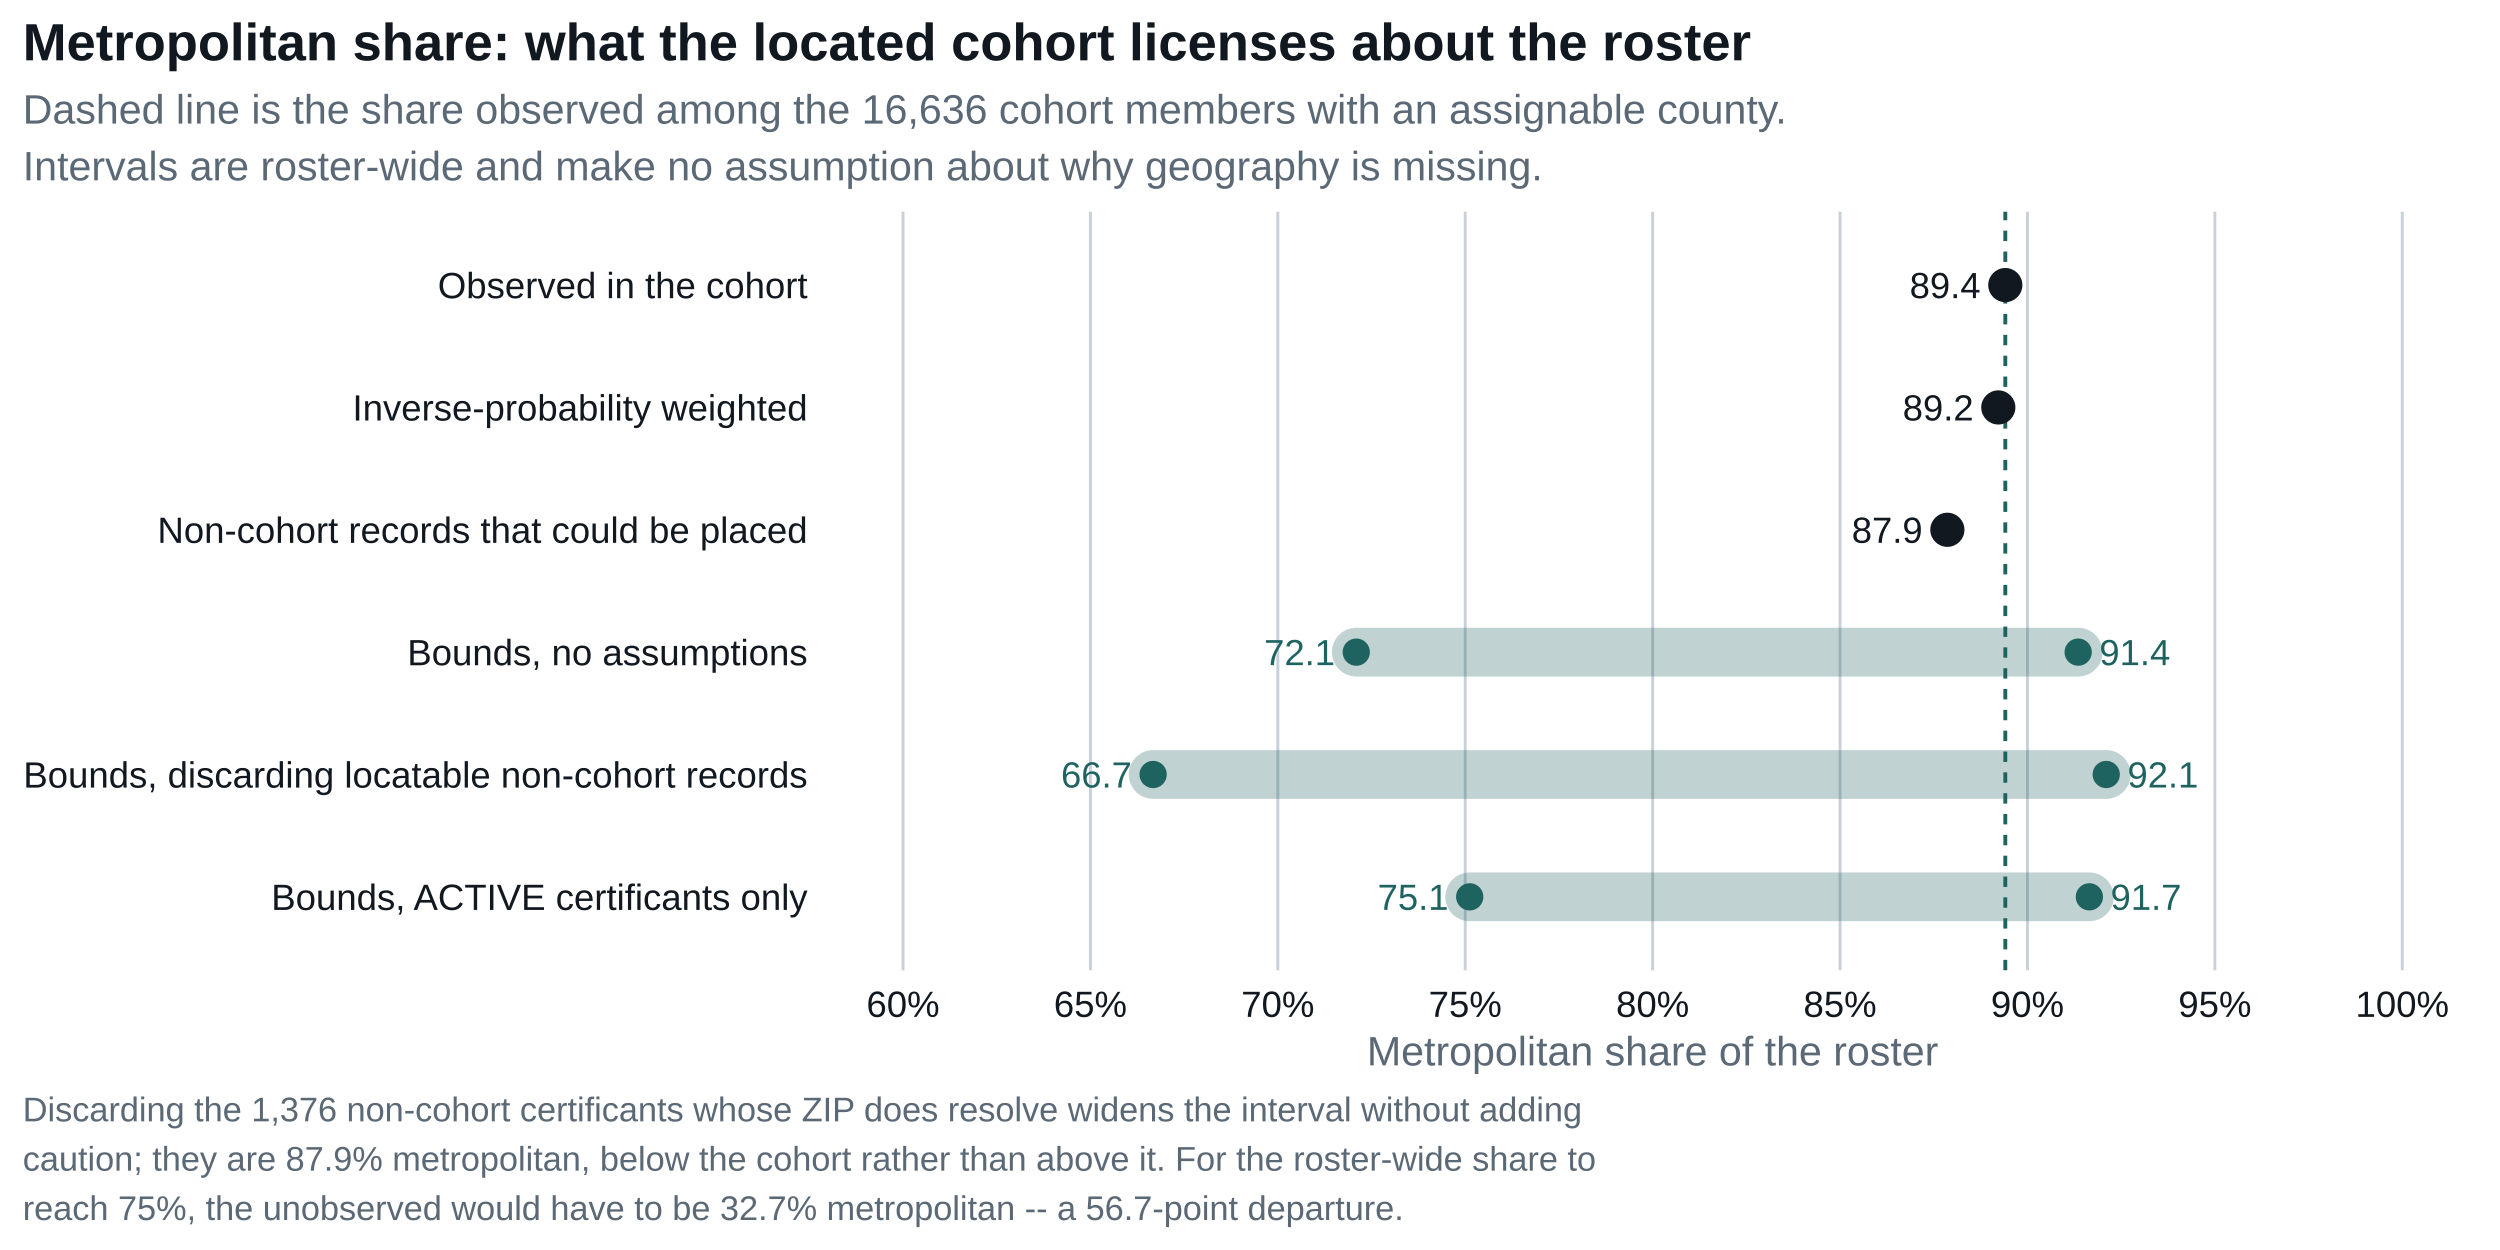
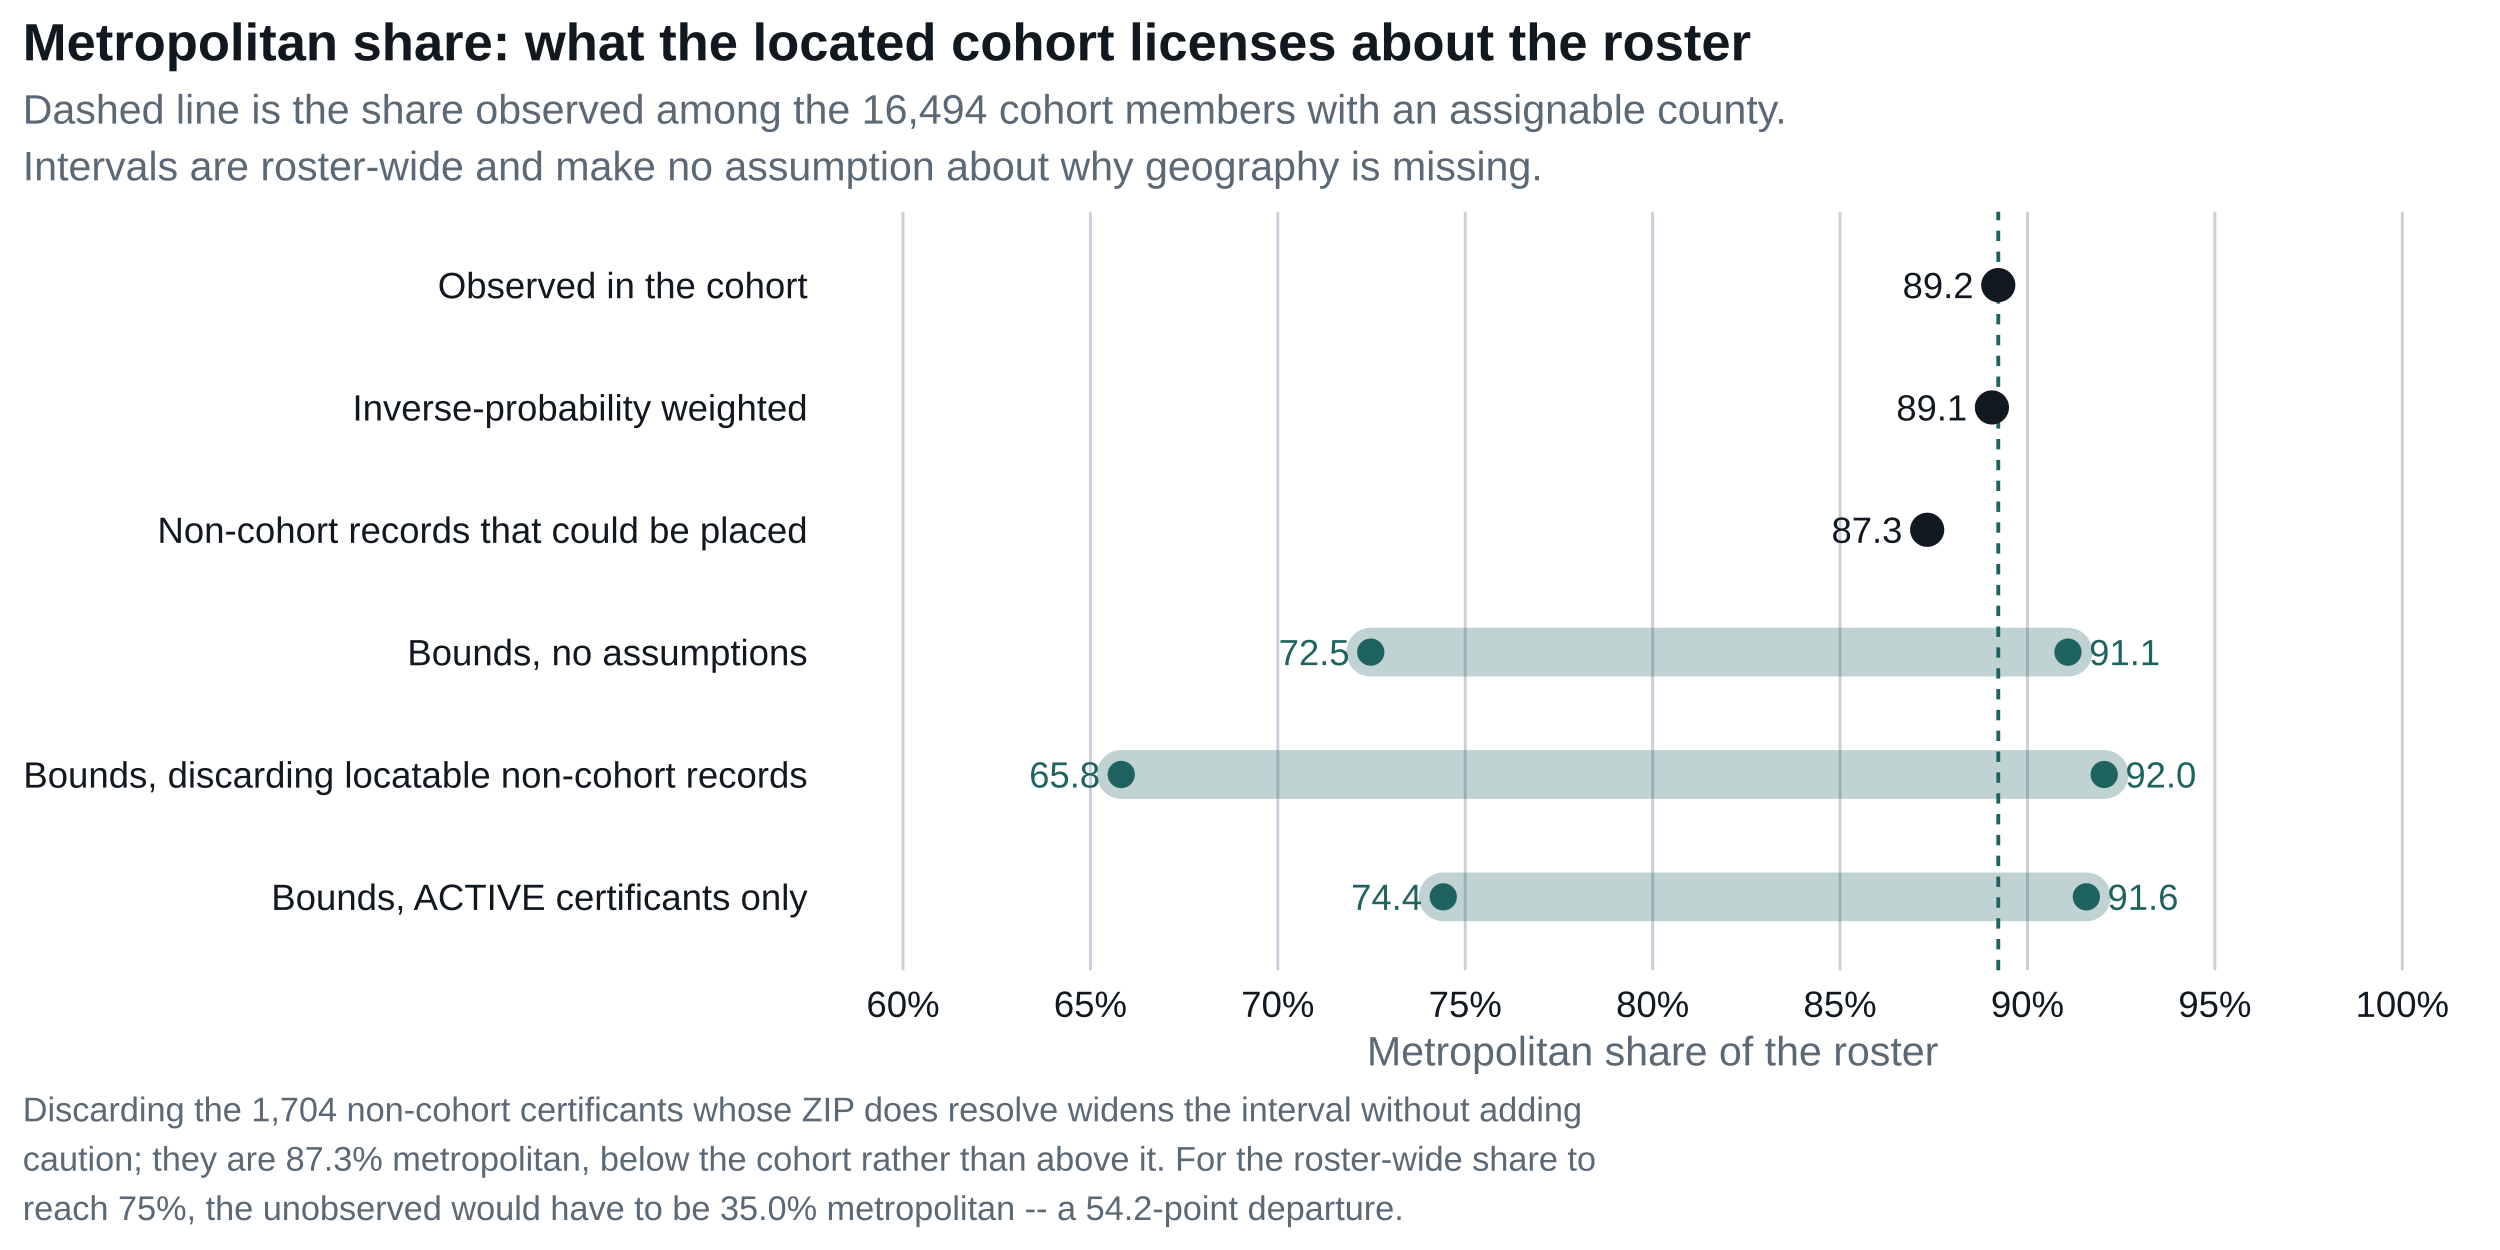
<svg xmlns="http://www.w3.org/2000/svg" width="547.20pt" height="273.60pt" viewBox="0 0 547.20 273.60">
  <g class="svglite">
    <defs>
      <style type="text/css">
    .svglite line, .svglite polyline, .svglite polygon, .svglite path, .svglite rect, .svglite circle {
      fill: none;
      stroke: #000000;
      stroke-linecap: round;
      stroke-linejoin: round;
      stroke-miterlimit: 10.00;
    }
    .svglite text {
      white-space: pre;
    }
    .svglite g.glyphgroup path {
      fill: inherit;
      stroke: none;
    }
  </style>
    </defs>
    <rect width="100%" height="100%" style="stroke: none; fill: #FFFFFF;" />
    <defs>
      <clipPath id="cpMC4wMHw1NDcuMjB8MC4wMHwyNzMuNjA=">
        <rect x="0.00" y="0.00" width="547.20" height="273.60" />
      </clipPath>
    </defs>
    <g clip-path="url(#cpMC4wMHw1NDcuMjB8MC4wMHwyNzMuNjA=)">
      <rect x="0.00" y="-0" width="547.20" height="273.60" style="stroke-width: 0.97; stroke: none; fill: #FFFFFF;" />
    </g>
    <defs>
      <clipPath id="cpMTgxLjI1fDU0Mi4yMnw0Ni4zNHwyMTIuMzc=">
        <rect x="181.25" y="46.34" width="360.97" height="166.03" />
      </clipPath>
    </defs>
    <g clip-path="url(#cpMTgxLjI1fDU0Mi4yMnw0Ni4zNHwyMTIuMzc=)">
      <polyline points="197.65,212.37 197.65,46.34 " style="stroke-width: 0.64; stroke: #C8D0D9; stroke-linecap: butt;" />
      <polyline points="238.67,212.37 238.67,46.34 " style="stroke-width: 0.64; stroke: #C8D0D9; stroke-linecap: butt;" />
      <polyline points="279.69,212.37 279.69,46.34 " style="stroke-width: 0.64; stroke: #C8D0D9; stroke-linecap: butt;" />
      <polyline points="320.71,212.37 320.71,46.34 " style="stroke-width: 0.64; stroke: #C8D0D9; stroke-linecap: butt;" />
      <polyline points="361.73,212.37 361.73,46.34 " style="stroke-width: 0.64; stroke: #C8D0D9; stroke-linecap: butt;" />
      <polyline points="402.75,212.37 402.75,46.34 " style="stroke-width: 0.64; stroke: #C8D0D9; stroke-linecap: butt;" />
      <polyline points="443.77,212.37 443.77,46.34 " style="stroke-width: 0.64; stroke: #C8D0D9; stroke-linecap: butt;" />
      <polyline points="484.79,212.37 484.79,46.34 " style="stroke-width: 0.64; stroke: #C8D0D9; stroke-linecap: butt;" />
      <polyline points="525.81,212.37 525.81,46.34 " style="stroke-width: 0.64; stroke: #C8D0D9; stroke-linecap: butt;" />
-       <line x1="438.92" y1="212.37" x2="438.92" y2="46.34" style="stroke-width: 0.85; stroke: #1F6360; stroke-dasharray: 2.28,2.28; stroke-linecap: butt;" />
-       <line x1="296.86" y1="142.74" x2="454.87" y2="142.74" style="stroke-width: 10.67; stroke: #1F6360; stroke-opacity: 0.28;" />
-       <line x1="252.40" y1="169.52" x2="461.01" y2="169.52" style="stroke-width: 10.67; stroke: #1F6360; stroke-opacity: 0.28;" />
-       <line x1="321.69" y1="196.30" x2="457.32" y2="196.30" style="stroke-width: 10.67; stroke: #1F6360; stroke-opacity: 0.28;" />
-       <circle cx="296.86" cy="142.74" r="2.67" style="stroke-width: 0.64; stroke: #1F6360; fill: #1F6360;" />
-       <circle cx="252.40" cy="169.52" r="2.67" style="stroke-width: 0.64; stroke: #1F6360; fill: #1F6360;" />
-       <circle cx="321.69" cy="196.30" r="2.67" style="stroke-width: 0.64; stroke: #1F6360; fill: #1F6360;" />
-       <circle cx="454.87" cy="142.74" r="2.67" style="stroke-width: 0.64; stroke: #1F6360; fill: #1F6360;" />
-       <circle cx="461.01" cy="169.52" r="2.67" style="stroke-width: 0.64; stroke: #1F6360; fill: #1F6360;" />
-       <circle cx="457.32" cy="196.30" r="2.67" style="stroke-width: 0.64; stroke: #1F6360; fill: #1F6360;" />
-       <text x="292.21" y="145.59" text-anchor="end" style="font-size: 7.97px;fill: #1F6360; font-family: &quot;Arial&quot;;" textLength="15.47px" lengthAdjust="spacingAndGlyphs">72.1</text>
-       <text x="247.75" y="172.37" text-anchor="end" style="font-size: 7.97px;fill: #1F6360; font-family: &quot;Arial&quot;;" textLength="15.47px" lengthAdjust="spacingAndGlyphs">66.7</text>
-       <text x="317.05" y="199.15" text-anchor="end" style="font-size: 7.97px;fill: #1F6360; font-family: &quot;Arial&quot;;" textLength="15.47px" lengthAdjust="spacingAndGlyphs">75.1</text>
-       <text x="459.51" y="145.59" style="font-size: 7.97px;fill: #1F6360; font-family: &quot;Arial&quot;;" textLength="15.47px" lengthAdjust="spacingAndGlyphs">91.4</text>
-       <text x="465.66" y="172.37" style="font-size: 7.97px;fill: #1F6360; font-family: &quot;Arial&quot;;" textLength="15.47px" lengthAdjust="spacingAndGlyphs">92.1</text>
-       <text x="461.96" y="199.15" style="font-size: 7.97px;fill: #1F6360; font-family: &quot;Arial&quot;;" textLength="15.47px" lengthAdjust="spacingAndGlyphs">91.7</text>
-       <circle cx="438.92" cy="62.40" r="3.42" style="stroke-width: 0.64; stroke: #111820; fill: #111820;" />
-       <circle cx="437.39" cy="89.18" r="3.42" style="stroke-width: 0.64; stroke: #111820; fill: #111820;" />
-       <circle cx="426.24" cy="115.96" r="3.42" style="stroke-width: 0.64; stroke: #111820; fill: #111820;" />
-       <text x="433.50" y="65.25" text-anchor="end" style="font-size: 7.97px;fill: #111820; font-family: &quot;Arial&quot;;" textLength="15.47px" lengthAdjust="spacingAndGlyphs">89.4</text>
-       <text x="431.98" y="92.03" text-anchor="end" style="font-size: 7.97px;fill: #111820; font-family: &quot;Arial&quot;;" textLength="15.47px" lengthAdjust="spacingAndGlyphs">89.2</text>
-       <text x="420.83" y="118.81" text-anchor="end" style="font-size: 7.97px;fill: #111820; font-family: &quot;Arial&quot;;" textLength="15.47px" lengthAdjust="spacingAndGlyphs">87.9</text>
+       <line x1="437.38" y1="212.37" x2="437.38" y2="46.34" style="stroke-width: 0.85; stroke: #1F6360; stroke-dasharray: 2.28,2.28; stroke-linecap: butt;" />
+       <line x1="300.03" y1="142.74" x2="452.64" y2="142.74" style="stroke-width: 10.67; stroke: #1F6360; stroke-opacity: 0.28;" />
+       <line x1="245.42" y1="169.52" x2="460.57" y2="169.52" style="stroke-width: 10.67; stroke: #1F6360; stroke-opacity: 0.28;" />
+       <line x1="315.90" y1="196.30" x2="456.66" y2="196.30" style="stroke-width: 10.67; stroke: #1F6360; stroke-opacity: 0.28;" />
+       <circle cx="300.03" cy="142.74" r="2.67" style="stroke-width: 0.64; stroke: #1F6360; fill: #1F6360;" />
+       <circle cx="245.42" cy="169.52" r="2.67" style="stroke-width: 0.64; stroke: #1F6360; fill: #1F6360;" />
+       <circle cx="315.90" cy="196.30" r="2.67" style="stroke-width: 0.64; stroke: #1F6360; fill: #1F6360;" />
+       <circle cx="452.64" cy="142.74" r="2.67" style="stroke-width: 0.64; stroke: #1F6360; fill: #1F6360;" />
+       <circle cx="460.57" cy="169.52" r="2.67" style="stroke-width: 0.64; stroke: #1F6360; fill: #1F6360;" />
+       <circle cx="456.66" cy="196.30" r="2.67" style="stroke-width: 0.64; stroke: #1F6360; fill: #1F6360;" />
+       <text x="295.39" y="145.59" text-anchor="end" style="font-size: 7.97px;fill: #1F6360; font-family: &quot;Arial&quot;;" textLength="15.47px" lengthAdjust="spacingAndGlyphs">72.5</text>
+       <text x="240.78" y="172.37" text-anchor="end" style="font-size: 7.97px;fill: #1F6360; font-family: &quot;Arial&quot;;" textLength="15.47px" lengthAdjust="spacingAndGlyphs">65.8</text>
+       <text x="311.25" y="199.15" text-anchor="end" style="font-size: 7.97px;fill: #1F6360; font-family: &quot;Arial&quot;;" textLength="15.47px" lengthAdjust="spacingAndGlyphs">74.4</text>
+       <text x="457.28" y="145.59" style="font-size: 7.97px;fill: #1F6360; font-family: &quot;Arial&quot;;" textLength="15.47px" lengthAdjust="spacingAndGlyphs">91.1</text>
+       <text x="465.21" y="172.37" style="font-size: 7.97px;fill: #1F6360; font-family: &quot;Arial&quot;;" textLength="15.47px" lengthAdjust="spacingAndGlyphs">92.0</text>
+       <text x="461.30" y="199.15" style="font-size: 7.97px;fill: #1F6360; font-family: &quot;Arial&quot;;" textLength="15.47px" lengthAdjust="spacingAndGlyphs">91.6</text>
+       <circle cx="437.38" cy="62.40" r="3.42" style="stroke-width: 0.64; stroke: #111820; fill: #111820;" />
+       <circle cx="435.99" cy="89.18" r="3.42" style="stroke-width: 0.64; stroke: #111820; fill: #111820;" />
+       <circle cx="421.82" cy="115.96" r="3.42" style="stroke-width: 0.64; stroke: #111820; fill: #111820;" />
+       <text x="431.96" y="65.25" text-anchor="end" style="font-size: 7.97px;fill: #111820; font-family: &quot;Arial&quot;;" textLength="15.47px" lengthAdjust="spacingAndGlyphs">89.2</text>
+       <text x="430.58" y="92.03" text-anchor="end" style="font-size: 7.97px;fill: #111820; font-family: &quot;Arial&quot;;" textLength="15.47px" lengthAdjust="spacingAndGlyphs">89.1</text>
+       <text x="416.40" y="118.81" text-anchor="end" style="font-size: 7.97px;fill: #111820; font-family: &quot;Arial&quot;;" textLength="15.47px" lengthAdjust="spacingAndGlyphs">87.3</text>
    </g>
    <g clip-path="url(#cpMC4wMHw1NDcuMjB8MC4wMHwyNzMuNjA=)">
      <text x="176.76" y="199.17" text-anchor="end" style="font-size: 8.00px;fill: #111820; font-family: &quot;Arial&quot;;" textLength="117.45px" lengthAdjust="spacingAndGlyphs">Bounds, ACTIVE certificants only</text>
      <text x="176.76" y="172.39" text-anchor="end" style="font-size: 8.00px;fill: #111820; font-family: &quot;Arial&quot;;" textLength="171.78px" lengthAdjust="spacingAndGlyphs">Bounds, discarding locatable non-cohort records</text>
      <text x="176.76" y="145.61" text-anchor="end" style="font-size: 8.00px;fill: #111820; font-family: &quot;Arial&quot;;" textLength="87.66px" lengthAdjust="spacingAndGlyphs">Bounds, no assumptions</text>
      <text x="176.76" y="118.83" text-anchor="end" style="font-size: 8.00px;fill: #111820; font-family: &quot;Arial&quot;;" textLength="142.39px" lengthAdjust="spacingAndGlyphs">Non-cohort records that could be placed</text>
      <text x="176.76" y="92.05" text-anchor="end" style="font-size: 8.00px;fill: #111820; font-family: &quot;Arial&quot;;" textLength="99.69px" lengthAdjust="spacingAndGlyphs">Inverse-probability weighted</text>
      <text x="176.76" y="65.27" text-anchor="end" style="font-size: 8.00px;fill: #111820; font-family: &quot;Arial&quot;;" textLength="80.97px" lengthAdjust="spacingAndGlyphs">Observed in the cohort</text>
      <text x="197.65" y="222.58" text-anchor="middle" style="font-size: 8.00px;fill: #111820; font-family: &quot;Arial&quot;;" textLength="16.02px" lengthAdjust="spacingAndGlyphs">60%</text>
      <text x="238.67" y="222.58" text-anchor="middle" style="font-size: 8.00px;fill: #111820; font-family: &quot;Arial&quot;;" textLength="16.02px" lengthAdjust="spacingAndGlyphs">65%</text>
      <text x="279.69" y="222.58" text-anchor="middle" style="font-size: 8.00px;fill: #111820; font-family: &quot;Arial&quot;;" textLength="16.02px" lengthAdjust="spacingAndGlyphs">70%</text>
      <text x="320.71" y="222.58" text-anchor="middle" style="font-size: 8.00px;fill: #111820; font-family: &quot;Arial&quot;;" textLength="16.02px" lengthAdjust="spacingAndGlyphs">75%</text>
      <text x="361.73" y="222.58" text-anchor="middle" style="font-size: 8.00px;fill: #111820; font-family: &quot;Arial&quot;;" textLength="16.02px" lengthAdjust="spacingAndGlyphs">80%</text>
      <text x="402.75" y="222.58" text-anchor="middle" style="font-size: 8.00px;fill: #111820; font-family: &quot;Arial&quot;;" textLength="16.02px" lengthAdjust="spacingAndGlyphs">85%</text>
      <text x="443.77" y="222.58" text-anchor="middle" style="font-size: 8.00px;fill: #111820; font-family: &quot;Arial&quot;;" textLength="16.02px" lengthAdjust="spacingAndGlyphs">90%</text>
      <text x="484.79" y="222.58" text-anchor="middle" style="font-size: 8.00px;fill: #111820; font-family: &quot;Arial&quot;;" textLength="16.02px" lengthAdjust="spacingAndGlyphs">95%</text>
      <text x="525.81" y="222.58" text-anchor="middle" style="font-size: 8.00px;fill: #111820; font-family: &quot;Arial&quot;;" textLength="20.47px" lengthAdjust="spacingAndGlyphs">100%</text>
      <text x="361.73" y="233.20" text-anchor="middle" style="font-size: 9.00px;fill: #5B6875; font-family: &quot;Arial&quot;;" textLength="125.00px" lengthAdjust="spacingAndGlyphs">Metropolitan share of the roster</text>
-       <text x="4.98" y="27.05" style="font-size: 9.00px;fill: #5B6875; font-family: &quot;Arial&quot;;" textLength="385.83px" lengthAdjust="spacingAndGlyphs">Dashed line is the share observed among the 16,636 cohort members with an assignable county.</text>
+       <text x="4.98" y="27.05" style="font-size: 9.00px;fill: #5B6875; font-family: &quot;Arial&quot;;" textLength="385.83px" lengthAdjust="spacingAndGlyphs">Dashed line is the share observed among the 16,494 cohort members with an assignable county.</text>
      <text x="4.98" y="39.47" style="font-size: 9.00px;fill: #5B6875; font-family: &quot;Arial&quot;;" textLength="332.50px" lengthAdjust="spacingAndGlyphs">Intervals are roster-wide and make no assumption about why geography is missing.</text>
      <text x="4.98" y="13.21" style="font-size: 11.50px; font-weight: bold;fill: #111820; font-family: &quot;Arial&quot;;" textLength="378.14px" lengthAdjust="spacingAndGlyphs">Metropolitan share: what the located cohort licenses about the roster</text>
-       <text x="4.98" y="245.44" style="font-size: 7.50px;fill: #5B6875; font-family: &quot;Arial&quot;;" textLength="341.28px" lengthAdjust="spacingAndGlyphs">Discarding the 1,376 non-cohort certificants whose ZIP does resolve widens the interval without adding</text>
-       <text x="4.98" y="256.24" style="font-size: 7.50px;fill: #5B6875; font-family: &quot;Arial&quot;;" textLength="344.28px" lengthAdjust="spacingAndGlyphs">caution; they are 87.9% metropolitan, below the cohort rather than above it. For the roster-wide share to</text>
-       <text x="4.98" y="267.04" style="font-size: 7.50px;fill: #5B6875; font-family: &quot;Arial&quot;;" textLength="302.23px" lengthAdjust="spacingAndGlyphs">reach 75%, the unobserved would have to be 32.7% metropolitan -- a 56.7-point departure.</text>
+       <text x="4.98" y="245.44" style="font-size: 7.50px;fill: #5B6875; font-family: &quot;Arial&quot;;" textLength="341.28px" lengthAdjust="spacingAndGlyphs">Discarding the 1,704 non-cohort certificants whose ZIP does resolve widens the interval without adding</text>
+       <text x="4.98" y="256.24" style="font-size: 7.50px;fill: #5B6875; font-family: &quot;Arial&quot;;" textLength="344.28px" lengthAdjust="spacingAndGlyphs">caution; they are 87.3% metropolitan, below the cohort rather than above it. For the roster-wide share to</text>
+       <text x="4.98" y="267.04" style="font-size: 7.50px;fill: #5B6875; font-family: &quot;Arial&quot;;" textLength="302.23px" lengthAdjust="spacingAndGlyphs">reach 75%, the unobserved would have to be 35.0% metropolitan -- a 54.2-point departure.</text>
    </g>
  </g>
</svg>
